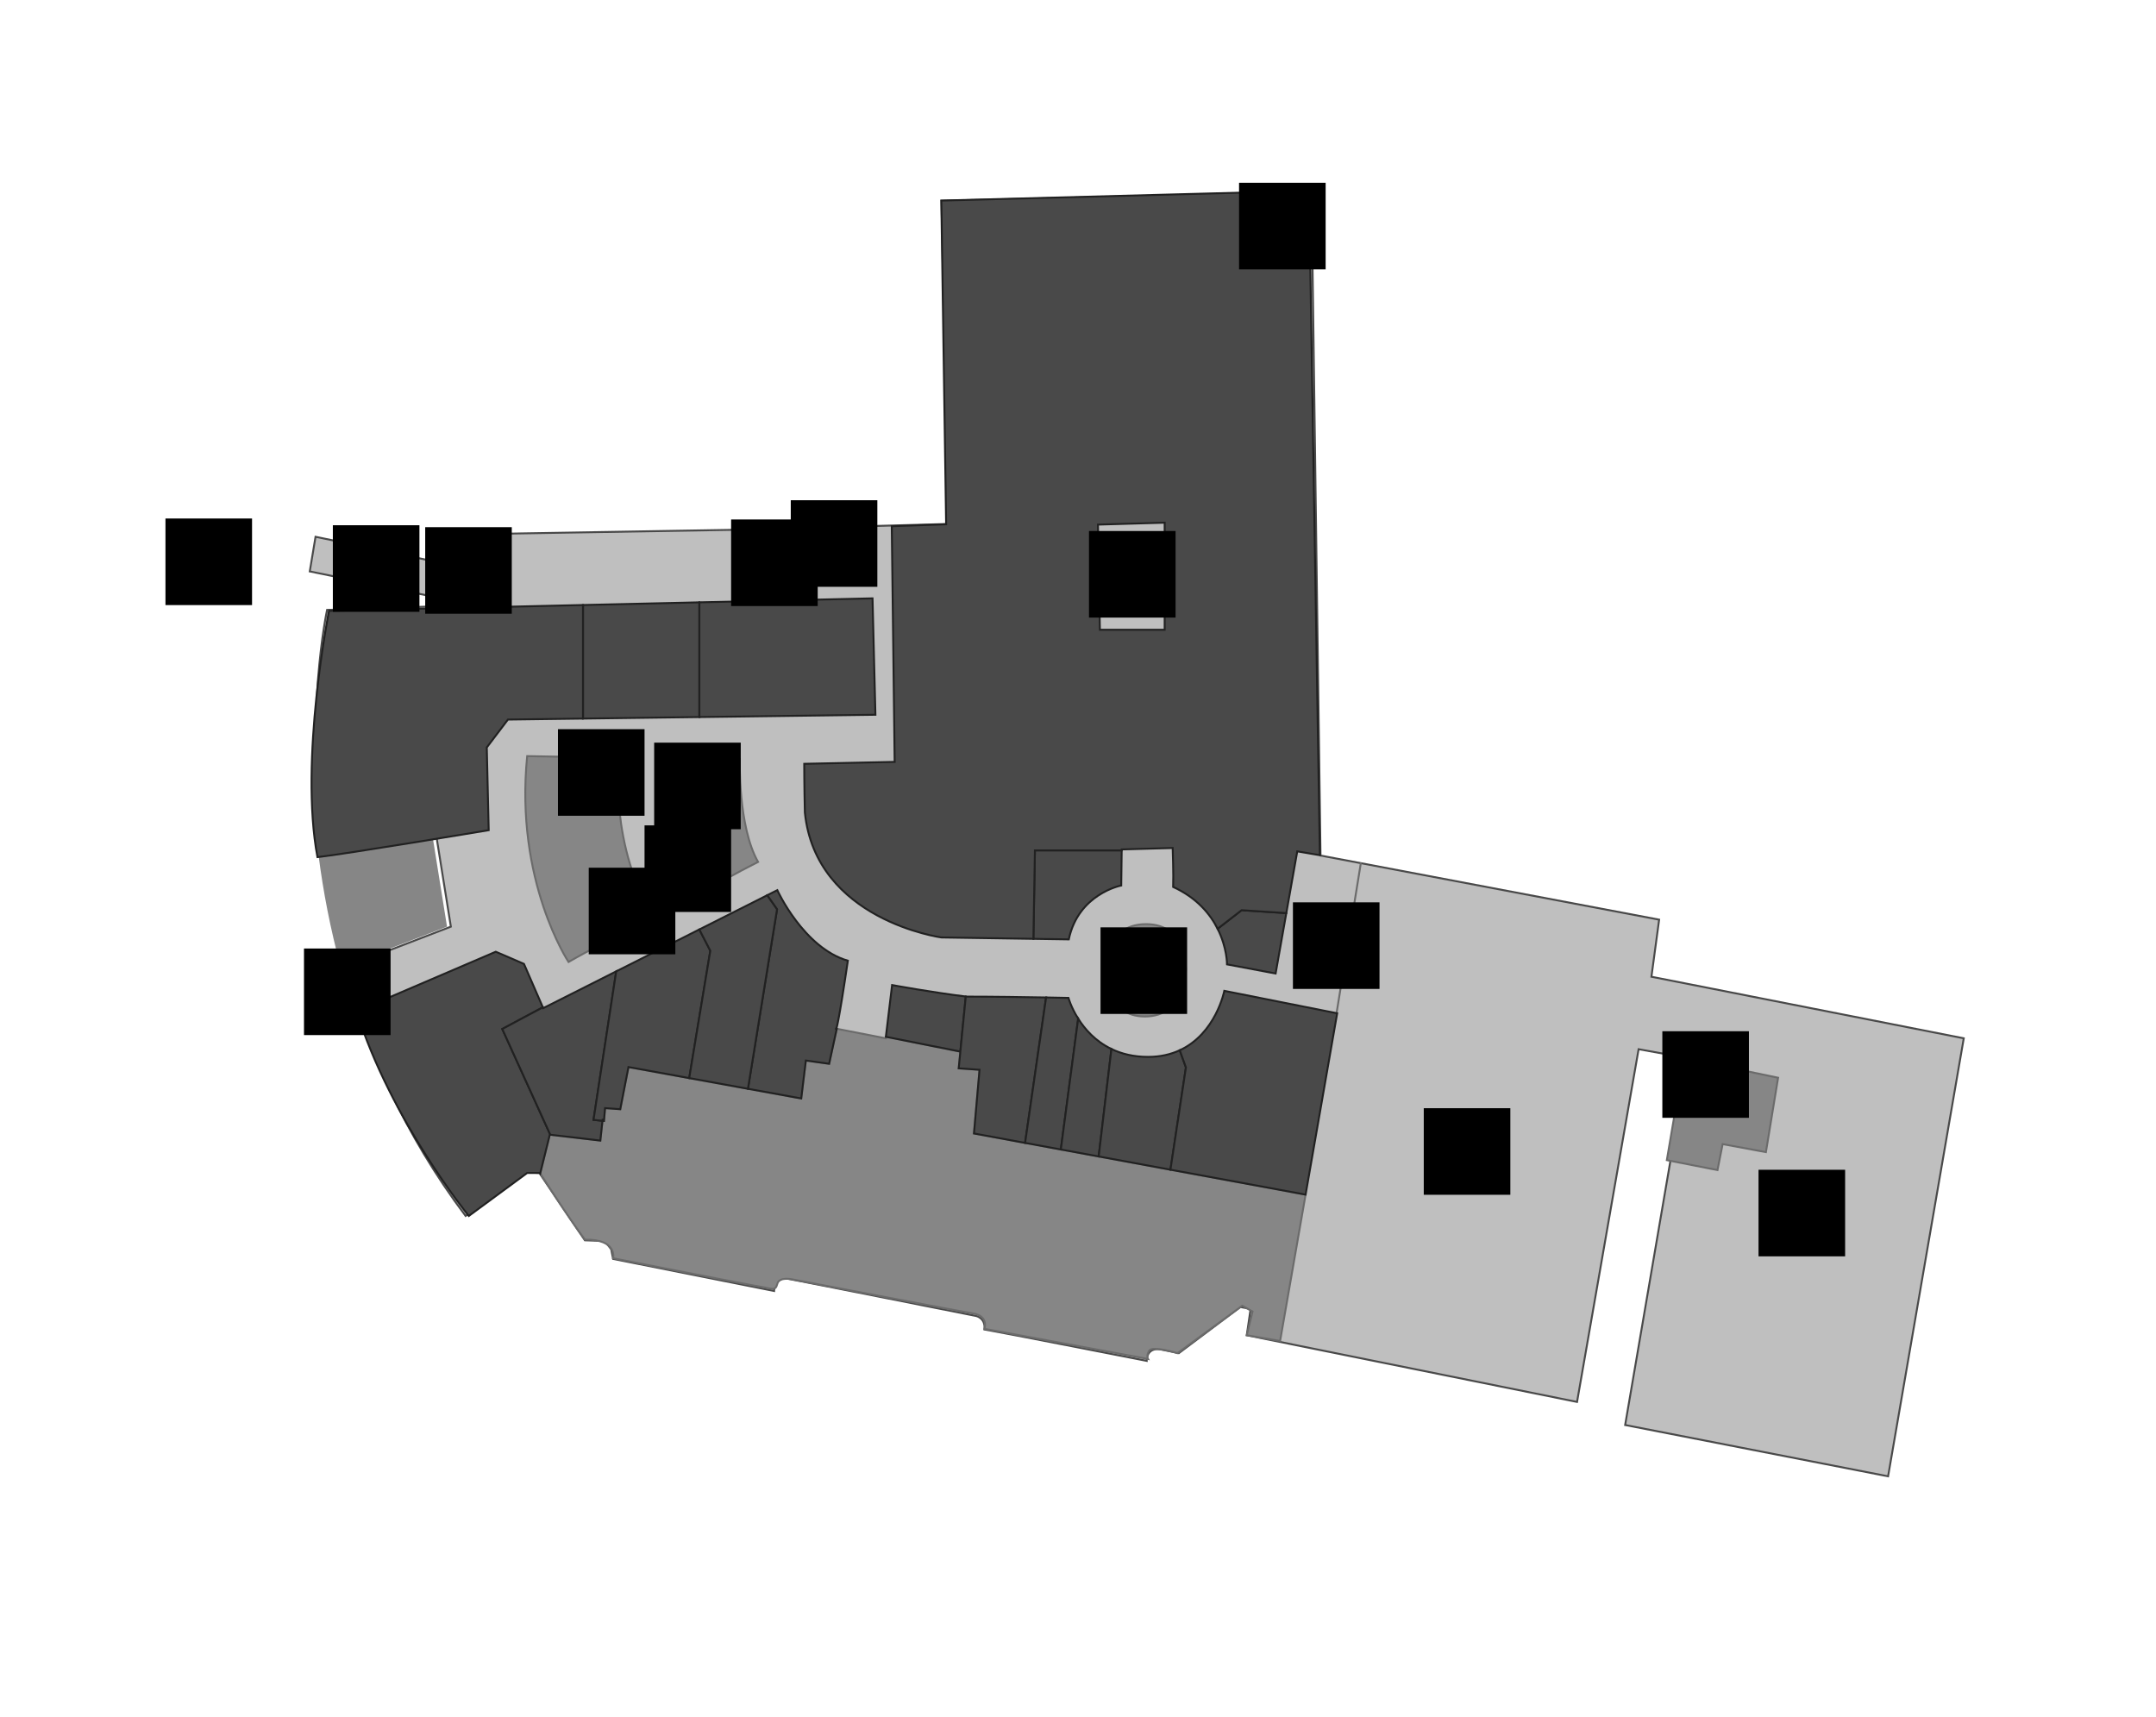
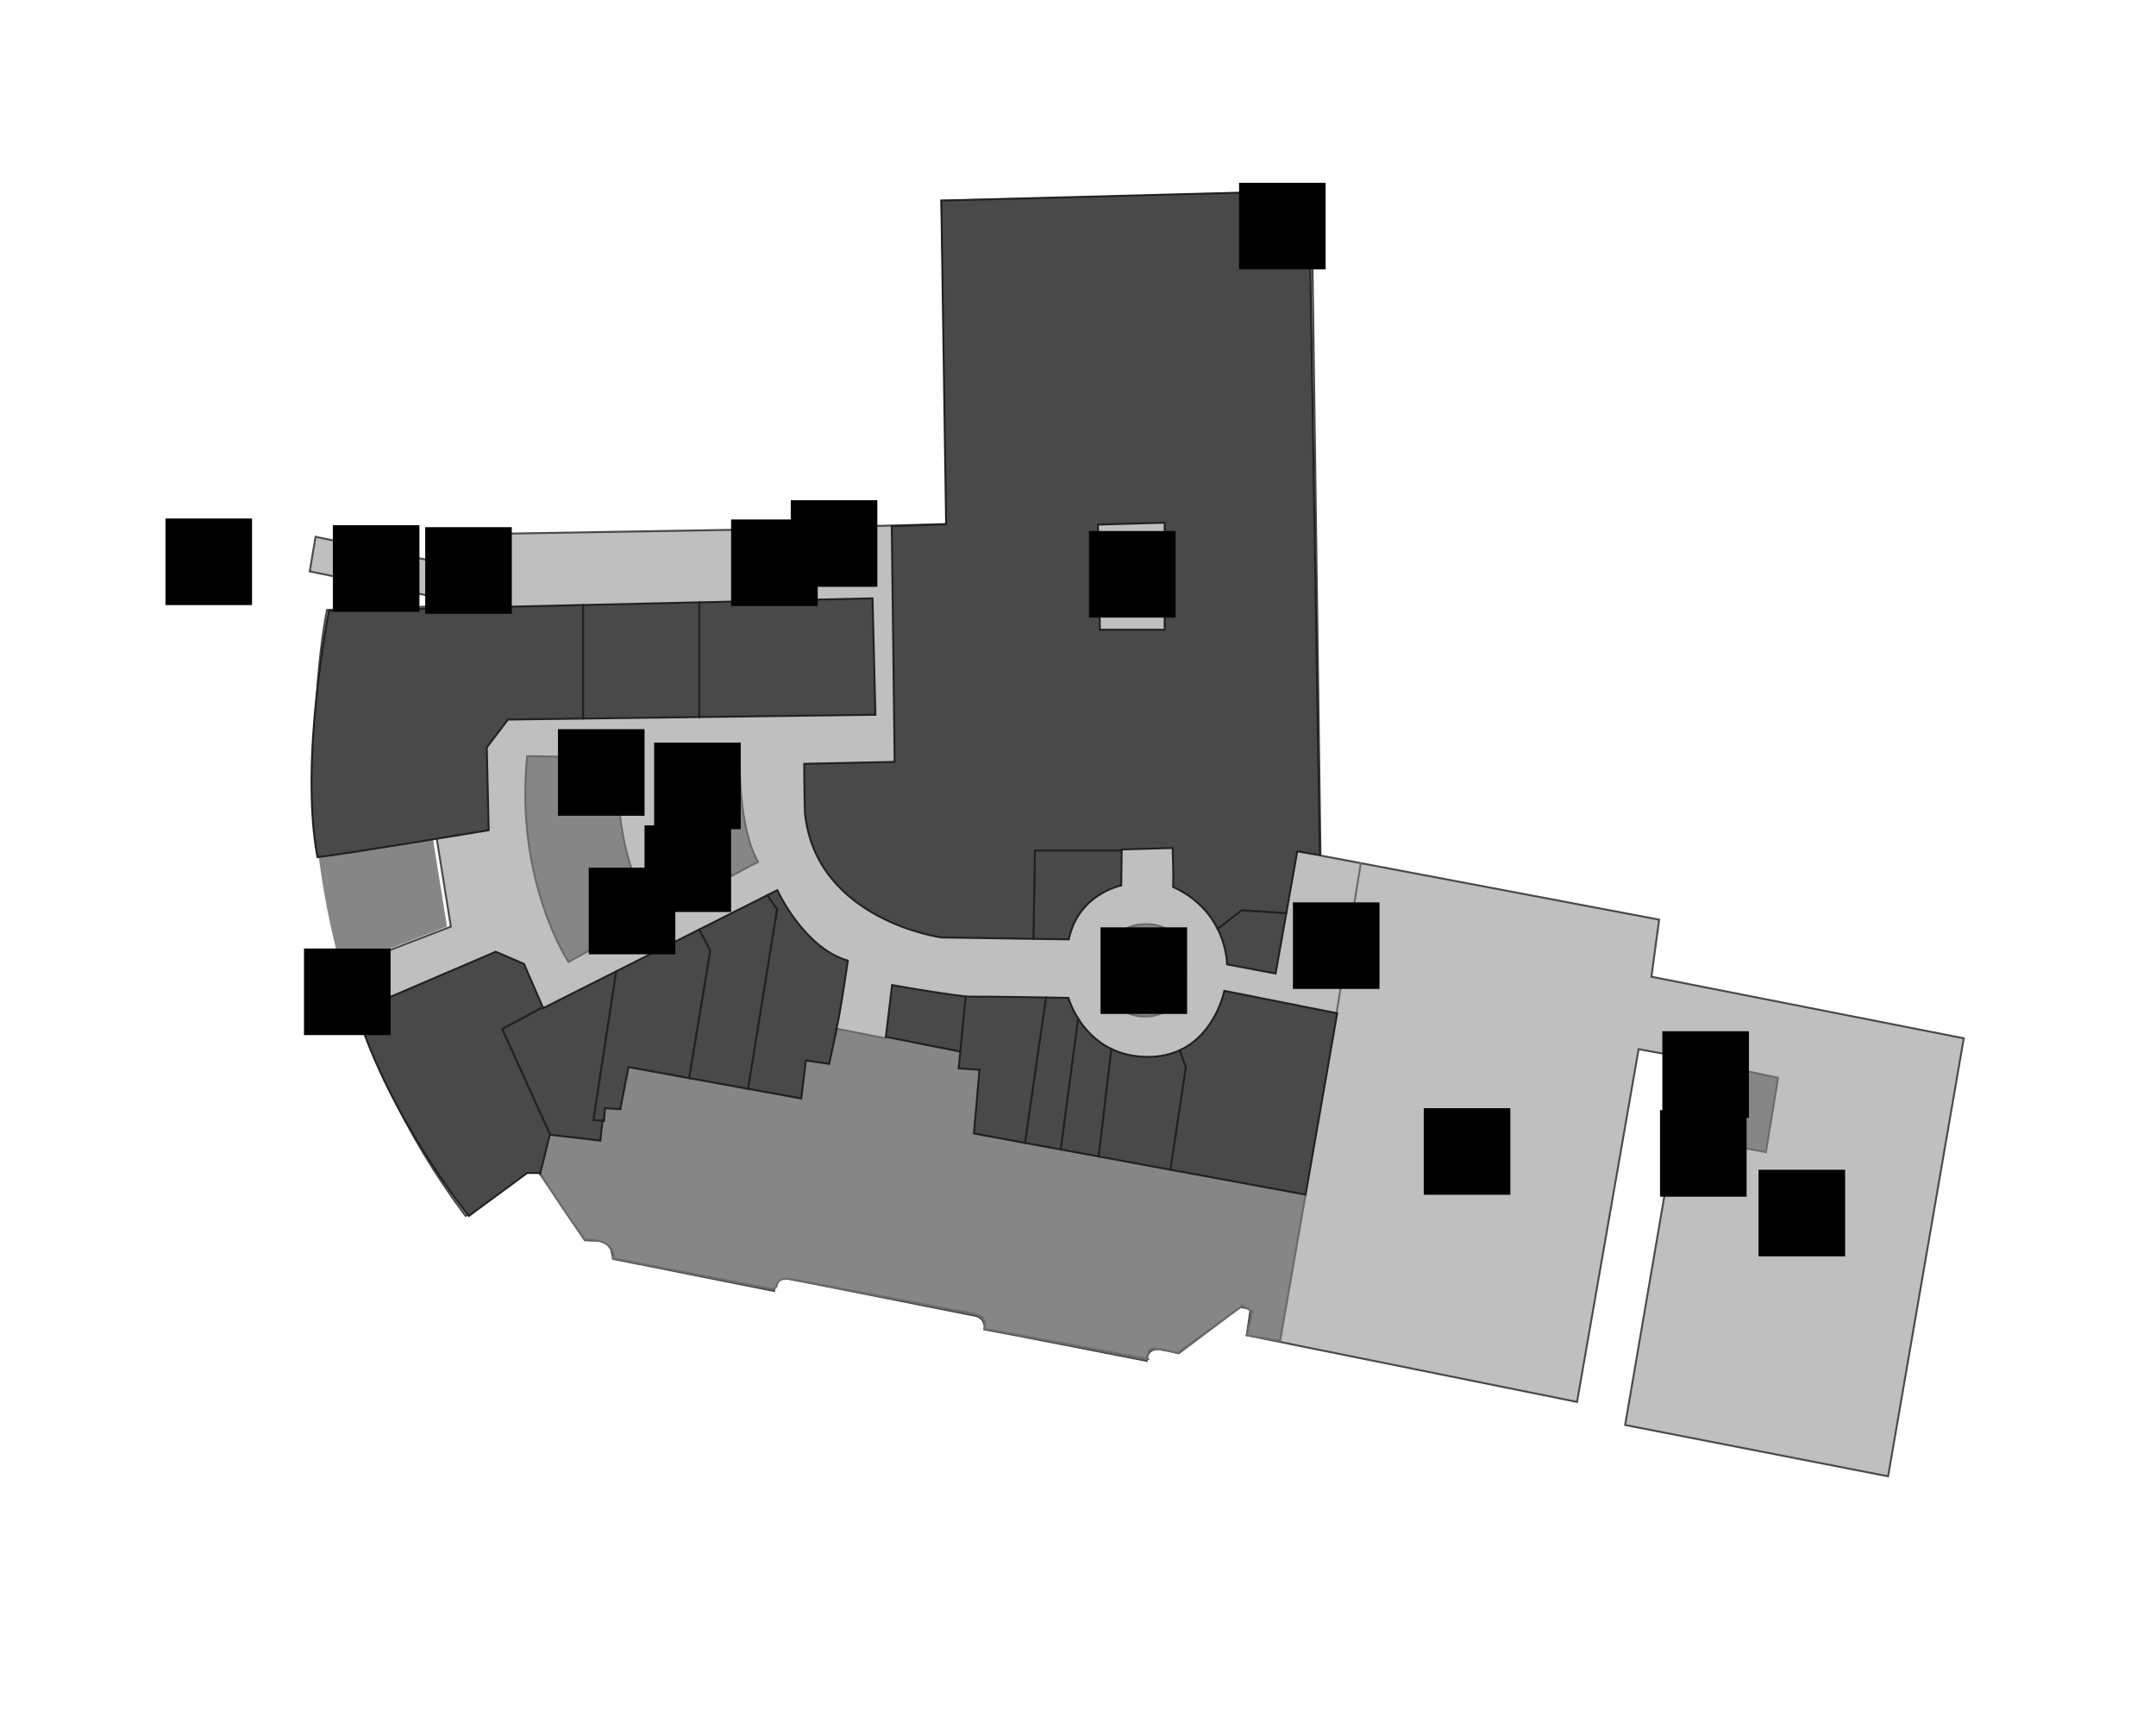
- <svg xmlns="http://www.w3.org/2000/svg" version="1.1" x="0px" y="0px" width="1120.58px" height="892px" viewBox="0 0 1120.58 892" enable-background="new 0 0 1120.58 892" xml:space="preserve">
+ <svg xmlns="http://www.w3.org/2000/svg" version="1.1" id="Layer_1" x="0px" y="0px" width="1120.58px" height="892px" viewBox="0 0 1120.58 892" enable-background="new 0 0 1120.58 892" xml:space="preserve">
  <g id="background">
</g>
  <g id="etc">
-     <path fill="#868686" d="M224.968,435.656l-59.348,9.331c2.353,18.28,6.035,37.745,11.53,57.843l55.188-21.195L224.968,435.656z" />
+     <path fill="#868686" d="M224.968,435.656l-59.348,9.331c2.353,18.279,6.035,37.745,11.53,57.843l55.188-21.195L224.968,435.656z" />
    <path fill="#BFBFBF" stroke="#494949" stroke-miterlimit="10" d="M858.333,507.667l4-29.667l-176-33.333l-4.667-345l-192.333,4.667   l3.333,168l-108.667,3l-138.667,2.333l-1,18L164,279l-3,18l70,14.333c0,0,2.667,2.667,1,3.333S170,317,170,317   s-11.846,54.444-2.38,127.987l59.348-9.331l0,0l0,0l7.371,45.979l0,0l0,0L179.15,502.83C190.615,544.756,210.016,589.452,242,632   c12-8,32-22.667,32-22.667l6.333,0.333l23.667,35L314.333,645l3.333,4.333l1,5L402.333,671c0,0,0-7.666,7.333-6.333   S507.333,684,507.333,684s5,1,4.333,7c8,1.333,84.333,16.333,84.333,16.333s-0.333-7,7-6c7,1.333,9.667,2,9.667,2l32-24l5.333,1   L648,694l171.667,34.667l32-183.333L877.333,550l-32.666,190.667l136.667,26.667l39.333-227.666L858.333,507.667z" />
    <path fill="#868686" stroke="#6B6B6B" stroke-miterlimit="10" d="M342,393.5l42.5,1c0,0-1,35,9.5,53.5c-11,5.5-25,13.5-25,13.5   L349,444c0,0-3-8.5-4.5-17S342,393.5,342,393.5z" />
    <polygon fill="#868686" stroke="#6B6B6B" stroke-miterlimit="10" points="362,465 369.5,455 354,440.5 346.5,450.5  " />
    <path fill="#868686" stroke="#6B6B6B" stroke-miterlimit="10" d="M574,506c0,0-1-25.667,21.667-25.667   c21.833,0,20.667,24,20.667,24s0.167,24-21.333,24C575,528.333,574,506,574,506z" />
    <polygon fill="#868686" stroke="#6B6B6B" stroke-miterlimit="10" points="692,473.667 703.333,475.667 697.333,512 685.333,510     " />
    <polygon fill="#868686" stroke="#6B6B6B" stroke-miterlimit="10" points="383.667,275.333 383.667,312 419.667,312 419.667,292    420,292 420,274.556  " />
    <polygon fill="#868686" stroke="#6B6B6B" stroke-miterlimit="10" points="446,274 420,274.556 420,292 446,292  " />
    <polygon fill="#868686" stroke="#6B6B6B" stroke-miterlimit="10" points="875.333,550 924.167,560.167 917.833,598.833    895.334,594.667 892.667,608.167 866.334,603  " />
    <polygon fill="#868686" stroke="#6B6B6B" stroke-miterlimit="10" points="873.75,563 895.25,566.75 897.333,554.5 876.5,550.833     " />
    <line fill="none" stroke="#6B6B6B" stroke-miterlimit="10" x1="694.667" y1="526.667" x2="707.333" y2="448.333" />
    <path fill="none" stroke="#6B6B6B" stroke-miterlimit="10" d="M177.15,502.83c0,0,4.517,16.503,7.517,23.17" />
    <path id="emporium-gallery" fill="#868686" stroke="#6B6B6B" stroke-miterlimit="10" d="M295.5,500c0,0-28-42-21.5-107   c20.5,0.5,47.5,0.5,47.5,0.5s-5,47.5,19,84C316,488,295.5,500,295.5,500z" />
-     <path id="emporium-tower" fill="#868686" stroke="#6B6B6B" stroke-miterlimit="10" d="M608.338,607.965L608.338,607.965   l-37.298-6.876l0,0l-19.673-3.627l0,0l-18.577-3.424l0,0l-26.571-4.898l0,0l0,0l2.887-33.109l-10.82-0.75l0,0l0,0l0.857-8.698   l-38.714-7.699l-0.094,0.784l-25.434-4.955l-3.957,18.201l-12.099-1.698l-2.409,19.728l-27.692-5.035l-30.524-5.55l-31.57-5.74   l-4.268,21.898l-7.902-0.556l-0.564,6.674l-0.779-0.083l-1.117,10.277l-26.005-3.028l-0.26-0.03l-4.981,20.064   c1.207,1.914,13.415,21.206,23.228,34.5C321,644,318.667,654,318.667,654s73,14.333,77.667,15s6.667,2.333,7.667-1.667   s8-2.333,8-2.333s85.333,16.333,93.667,17.667s6,8,6,8l85,15.667c0,0-1-1.667,0.667-4.333S612,703.333,612,703.333l33.667-24.667   l5.333,3L648,694l17.333,3l13.251-76.085L608.338,607.965z" />
+     <path id="emporium-tower" fill="#868686" stroke="#6B6B6B" stroke-miterlimit="10" d="M608.338,607.965L608.338,607.965   l-37.298-6.876l0,0l-19.673-3.627l0,0l-18.577-3.424l0,0l-26.571-4.898l0,0l0,0l2.888-33.108l-10.82-0.75l0,0l0,0l0.856-8.698   l-38.714-7.699l-0.094,0.784l-25.434-4.955l-3.957,18.201l-12.1-1.698l-2.408,19.729l-27.692-5.035l-30.524-5.55l-31.569-5.74   l-4.269,21.897l-7.901-0.556l-0.564,6.674l-0.779-0.083l-1.116,10.277l-26.005-3.028l-0.26-0.03l-4.981,20.064   c1.207,1.914,13.415,21.206,23.228,34.5C321,644,318.667,654,318.667,654s73,14.333,77.667,15s6.667,2.333,7.667-1.667   s8-2.333,8-2.333s85.333,16.333,93.667,17.667s6,8,6,8l85,15.667c0,0-1-1.667,0.667-4.333S612,703.333,612,703.333l33.667-24.667   l5.333,3L648,694l17.333,3l13.251-76.085L608.338,607.965z" />
  </g>
-   <g id="Rooms">
-     <path id="em-4" fill="#494949" stroke="#212121" stroke-miterlimit="10" d="M285.754,589.77l0.087-0.351l-24.786-54.593l0,0l0,0   l21.09-11.26L272.333,501l-14.667-6.333l-72.333,31c18,57,58.333,106.333,58.333,106.333L274,609.667l6.667,0   c0,0,0.042,0.066,0.106,0.167L285.754,589.77L285.754,589.77z" />
-     <polygon id="em-5" fill="#494949" stroke="#212121" stroke-miterlimit="10" points="308.485,582.052 308,582 308.485,582.052    320.276,504.873 282.333,524 282.145,523.566 261.055,534.826 285.841,589.418 285.841,589.418 286.014,589.8 312.019,592.828    313.136,582.55 308.485,582.052  " />
+   <g id="rooms">
+     <path id="em-4" fill="#494949" stroke="#212121" stroke-miterlimit="10" d="M285.754,589.771l0.087-0.352l-24.786-54.593l0,0l0,0   l21.09-11.26L272.333,501l-14.667-6.333l-72.333,31c18,57,58.333,106.333,58.333,106.333L274,609.667h6.667   c0,0,0.042,0.066,0.106,0.167L285.754,589.771L285.754,589.771z" />
+     <polygon id="em-5" fill="#494949" stroke="#212121" stroke-miterlimit="10" points="308.485,582.052 308,582 308.485,582.052    320.276,504.873 282.333,524 282.145,523.566 261.055,534.826 285.841,589.418 285.841,589.418 286.014,589.8 312.019,592.828    313.136,582.55  " />
    <polygon id="em-6" fill="#494949" stroke="#212121" stroke-miterlimit="10" points="314.479,575.96 314.479,575.96 314.479,575.96    322.38,576.516 326.648,554.618 326.648,554.618 326.648,554.618 358.219,560.358 369.184,494.166 363.48,483.093 320.276,504.873    308.485,582.052 313.136,582.55 313.25,581.5 313.136,582.55 313.915,582.634  " />
-     <path id="em-8" fill="#494949" stroke="#212121" stroke-miterlimit="10" d="M418.844,551.215L418.844,551.215L418.844,551.215   l12.099,1.698l3.957-18.201l-0.232-0.045c0,0,1-1.333,6-35.333c-23-6.667-36.667-36.667-36.667-36.667l-5.28,2.662l5.143,7.313l0,0   l0,0l-15.119,93.267l27.692,5.035L418.844,551.215z" />
+     <path id="em-8" fill="#494949" stroke="#212121" stroke-miterlimit="10" d="M418.844,551.215L418.844,551.215L418.844,551.215   l12.1,1.698l3.957-18.201l-0.232-0.045c0,0,1-1.333,6-35.333c-23-6.667-36.667-36.667-36.667-36.667l-5.28,2.662l5.144,7.313l0,0   l0,0l-15.119,93.268l27.692,5.035L418.844,551.215z" />
    <path id="em-9" fill="#494949" stroke="#212121" stroke-miterlimit="10" d="M501.962,517.955   c-16.62-2.014-38.295-5.955-38.295-5.955l-3.239,26.883l38.714,7.699L501.962,517.955z" />
-     <path id="em-10" fill="#494949" stroke="#212121" stroke-miterlimit="10" d="M502.333,518c-0.123-0.015-0.248-0.03-0.371-0.045   l-2.82,28.627l0,0l-0.857,8.698l10.82,0.75l0,0l0,0l-2.887,33.109l26.571,4.898l10.921-75.593   C532.675,518.25,515.818,518,502.333,518z" />
+     <path id="em-10" fill="#494949" stroke="#212121" stroke-miterlimit="10" d="M502.333,518c-0.123-0.015-0.248-0.03-0.371-0.045   l-2.82,28.627l0,0l-0.856,8.698l10.82,0.75l0,0l0,0l-2.888,33.108l26.571,4.898l10.921-75.593   C532.675,518.25,515.818,518,502.333,518z" />
    <path id="em-11" fill="#494949" stroke="#212121" stroke-miterlimit="10" d="M560.379,529.437   c-3.705-5.875-5.045-10.77-5.045-10.77s-4.654-0.1-11.623-0.223l-10.921,75.593l18.577,3.424L560.379,529.437z" />
-     <path id="em-12" fill="#494949" stroke="#212121" stroke-miterlimit="10" d="M577.661,545.219   c-8.362-4.023-13.841-10.326-17.282-15.782l-9.013,68.025l19.673,3.627L577.661,545.219z" />
+     <path id="em-12" fill="#494949" stroke="#212121" stroke-miterlimit="10" d="M577.661,545.219   c-8.362-4.022-13.841-10.326-17.282-15.782l-9.013,68.025l19.673,3.627L577.661,545.219z" />
    <path id="em-13" fill="#494949" stroke="#212121" stroke-miterlimit="10" d="M616.384,554.819l-3.209-8.939   c-4.594,2.122-10.038,3.454-16.508,3.454c-7.573,0-13.833-1.626-19.006-4.115l-6.622,55.87l37.298,6.876L616.384,554.819z" />
    <path id="watch-galleria" fill="#494949" stroke="#212121" stroke-miterlimit="10" d="M695,526.667L636.333,515   c0,0-4.322,22.179-23.159,30.88l3.209,8.939l0,0l0,0l-8.046,53.146l70.247,12.95L695,526.667z" />
    <polygon id="em-7" fill="#494949" stroke="#212121" stroke-miterlimit="10" points="403.862,472.641 398.72,465.328    363.48,483.093 369.184,494.166 369.184,494.166 369.184,494.166 358.219,560.358 388.743,565.908  " />
    <polygon id="em-2" fill="#494949" stroke="#212121" stroke-miterlimit="10" points="303,314.463 303,373.489 363.5,372.697    363.5,313.071  " />
    <polygon id="em-3" fill="#494949" stroke="#212121" stroke-miterlimit="10" points="453.5,311 363.5,313.071 363.5,372.697    455,371.5  " />
    <path id="em-1" fill="#494949" stroke="#212121" stroke-miterlimit="10" d="M171,317.5c0,0-15.5,77.5-6,128c14-1.5,89-14,89-14   l-1-43l11-14.5l39-0.511v-59.026L171,317.5z" />
    <path id="em-15" fill="#494949" stroke="#212121" stroke-miterlimit="10" d="M537.104,487.972l18.396,0.278   c5-23.75,27.25-28,27.25-28l0.243-18.25h-45.097L537.104,487.972z" />
-     <path id="em-14" fill="#494949" stroke="#212121" stroke-miterlimit="10" d="M632.851,482.733   c4.977,9.874,4.899,18.517,4.899,18.517L663,506l5.565-31.41l-23.23-1.511L632.851,482.733z" />
+     <path id="em-14" fill="#494949" stroke="#212121" stroke-miterlimit="10" d="M632.851,482.733   c4.978,9.874,4.899,18.517,4.899,18.517L663,506l5.565-31.41l-23.23-1.511L632.851,482.733z" />
    <path id="emporium-department-store" fill="#494949" stroke="#212121" stroke-miterlimit="10" d="M681,137.5l-32-0.25l0.75-37.25   l-160.5,4.25l2.5,168.25l-28.25,1L465,396l-47,1c0,0,0,11.25,0.333,25.333c5.667,56,70.917,64.917,70.917,64.917l47.854,0.722   L537.896,442h45.097l0.007-0.5l26.5-0.75c0,0,0.5,14,0.25,20.25c12.34,5.679,19.241,14.076,23.101,21.733l12.484-9.654l23.23,1.511   l5.685-32.09l11.75,2L681,137.5z M605.333,327.333h-33.667l-1-54.667l34.667-1V327.333z" />
  </g>
-   <g id="Signs">
+   <g id="signs">
    <g id="toilet">
      <rect id="toilet-1" x="644" y="95" width="45" height="45" />
      <rect id="toilet-2" x="380" y="270" width="45" height="45" />
    </g>
    <g id="lift">
      <rect id="lift-1" x="411" y="260" width="45" height="45" />
      <rect id="lift-2" x="335" y="429" width="45" height="45" />
      <rect id="lift-3" x="672" y="469" width="45" height="45" />
      <rect id="lift-4" x="864" y="536" width="45" height="45" />
    </g>
    <g id="escalator">
      <rect id="escalator-1" x="566" y="276" width="45" height="45" />
      <rect id="escalator-2" x="340" y="386" width="45" height="45" />
      <rect id="escalator-3" x="572" y="482" width="45" height="45" />
      <rect id="escalator-4" x="290" y="379" width="45" height="45" />
      <rect id="escalator-5" x="306" y="451" width="45" height="45" />
      <rect id="escalator-6" x="173" y="273" width="45" height="45" />
    </g>
    <g id="entrance">
      <rect id="entrance-1" x="221" y="274" width="45" height="45" />
      <rect id="entrance-2" x="158" y="493" width="45" height="45" />
    </g>
    <g id="parking">
      <rect id="parking-1" x="740" y="576" width="45" height="45" />
      <rect id="parking-2" x="914" y="608" width="45" height="45" />
    </g>
    <rect id="bts" x="86" y="269.5" width="45" height="45" />
+     <rect id="stairs" x="862.803" y="577" width="45" height="45" />
  </g>
</svg>
